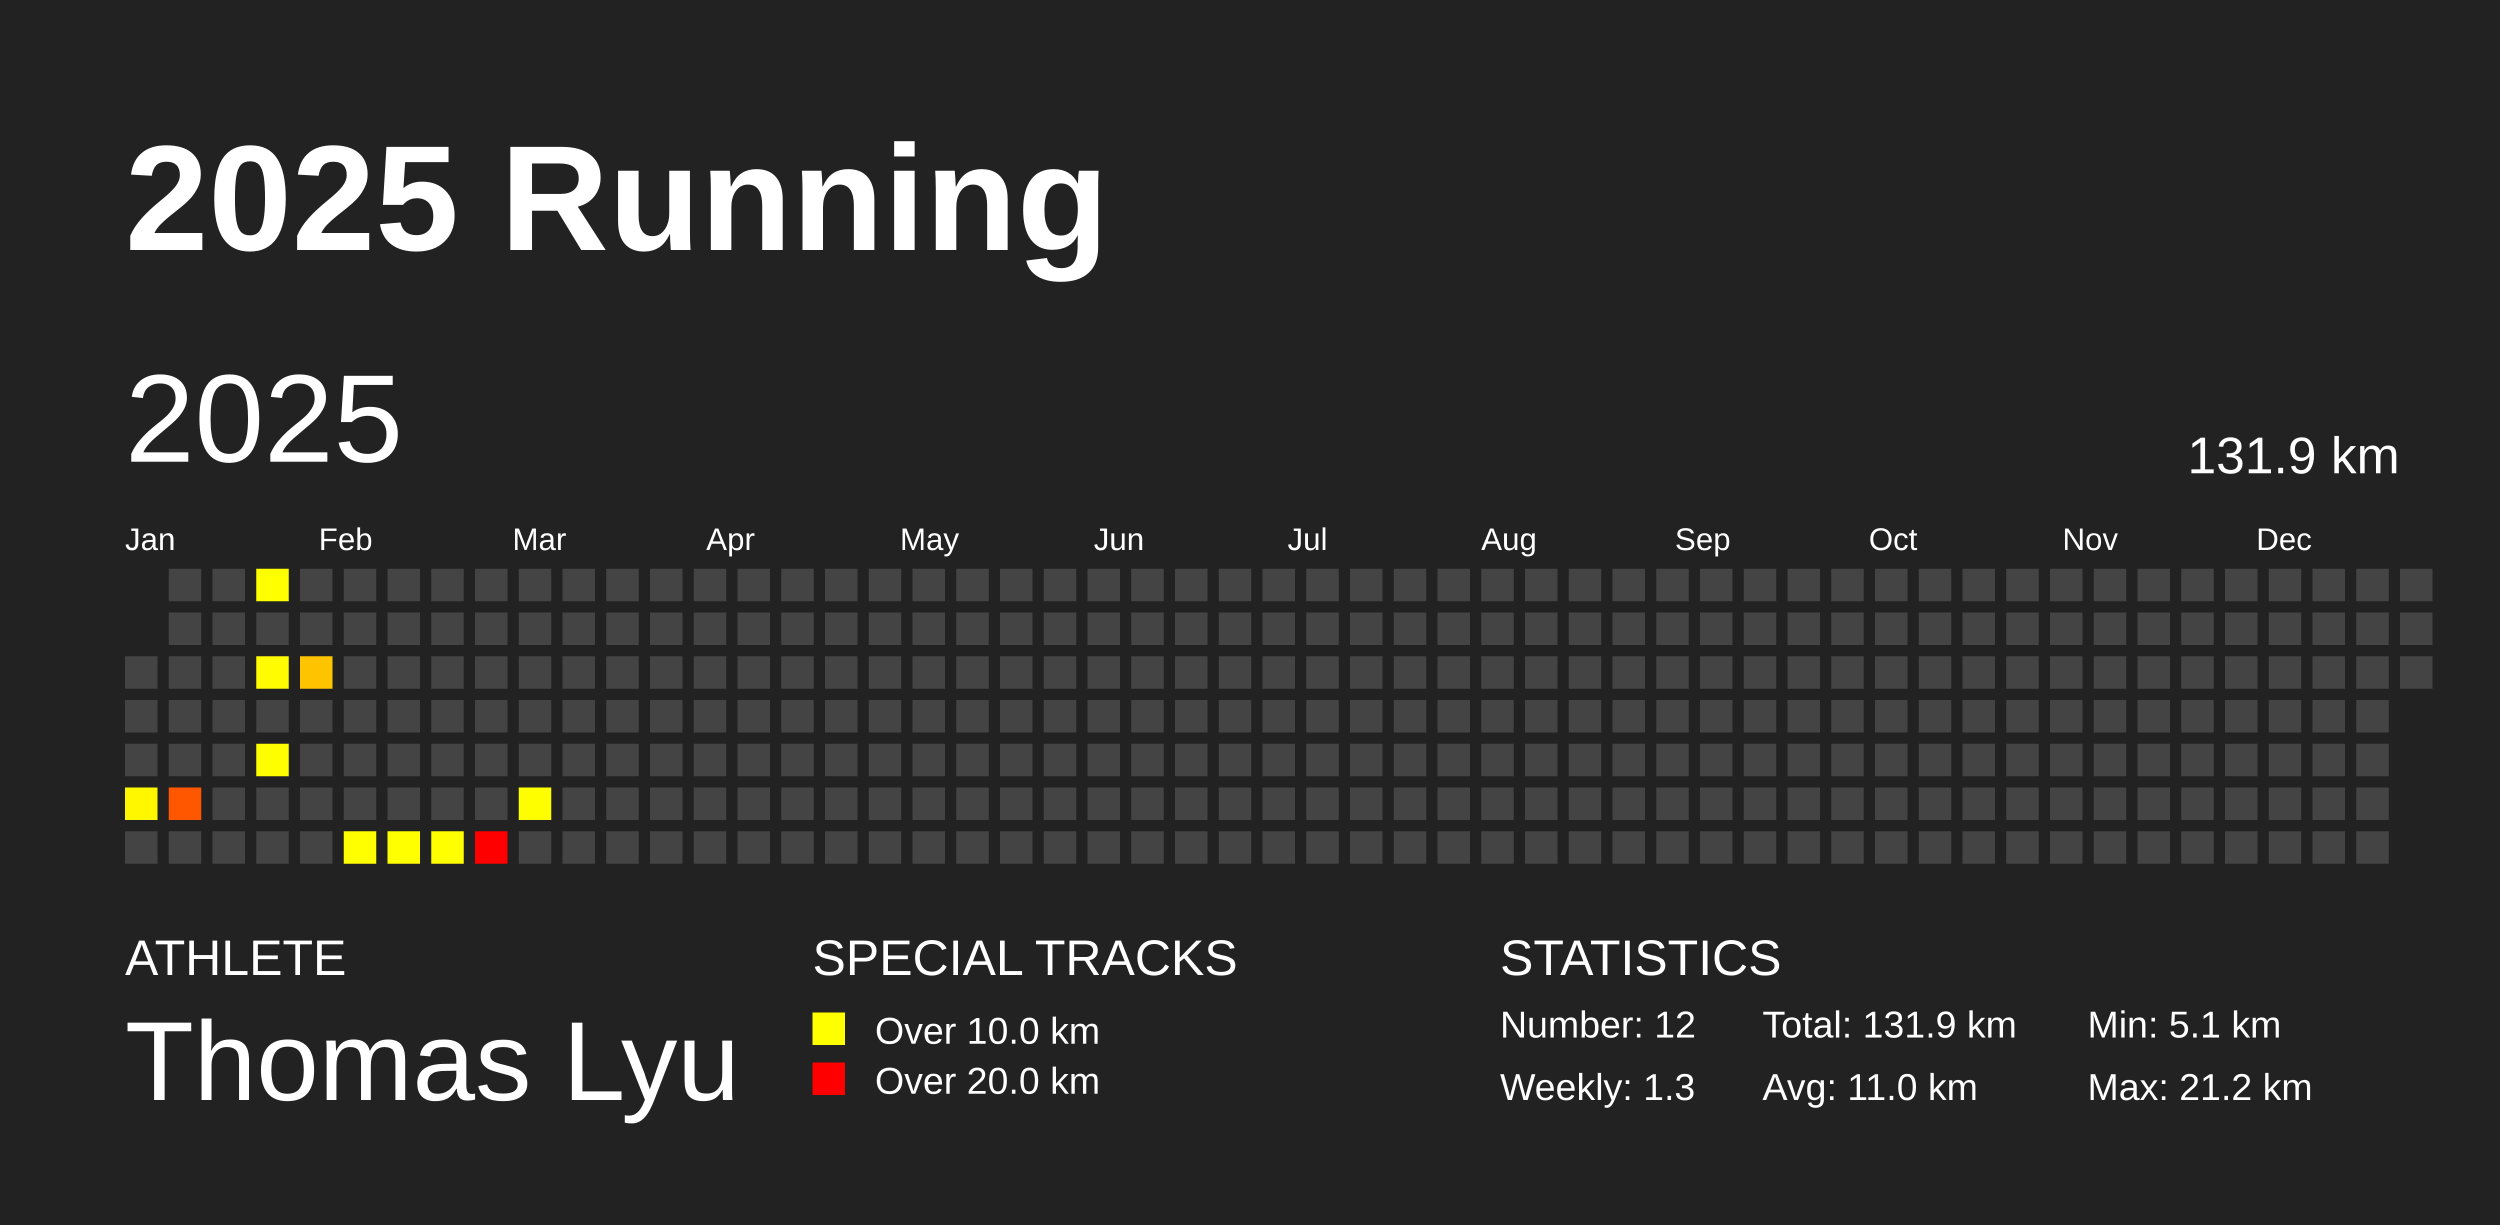
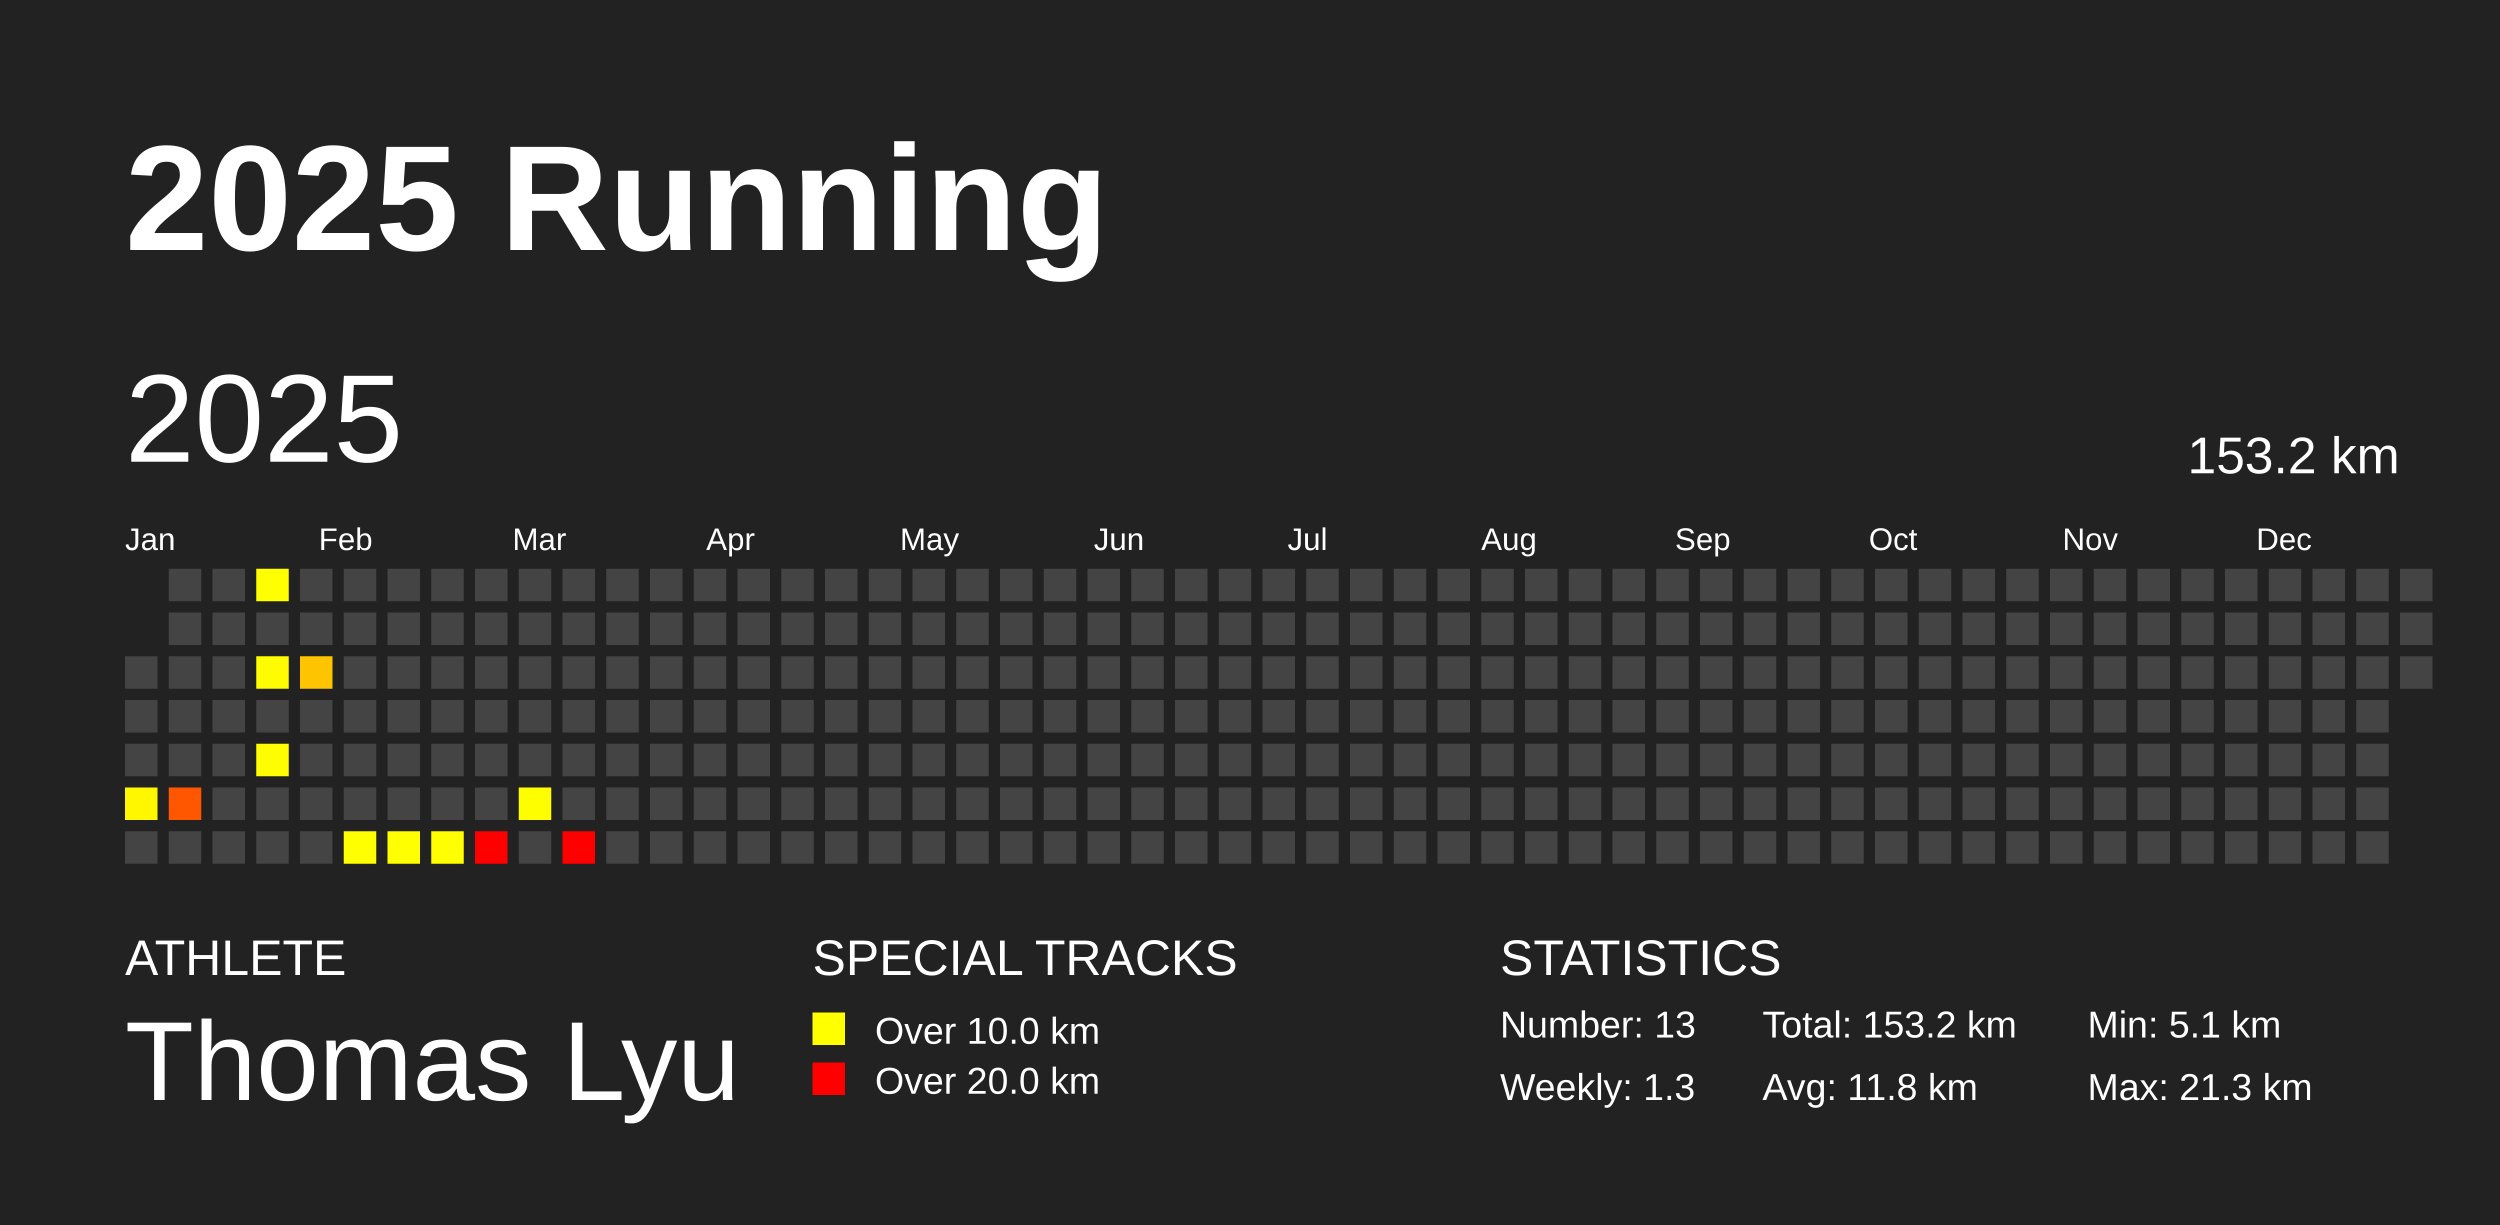
<svg xmlns="http://www.w3.org/2000/svg" baseProfile="full" height="98mm" version="1.1" viewBox="0,0,200,98" width="200mm">
  <defs />
  <rect fill="#222222" height="98" width="200" x="0" y="0" />
  <text fill="#FFFFFF" style="font-size:12px; font-family:Arial; font-weight:bold;" x="10" y="20">2025 Running</text>
  <text fill="#FFFFFF" style="font-size:4px; font-family:Arial" x="10" y="78">ATHLETE</text>
  <text fill="#FFFFFF" style="font-size:9px; font-family:Arial" x="10" y="88">Thomas Lyu</text>
  <text fill="#FFFFFF" style="font-size:4px; font-family:Arial" x="65" y="78">SPECIAL TRACKS</text>
  <rect fill="yellow" height="2.6" width="2.6" x="65" y="81" />
  <text fill="#FFFFFF" style="font-size:3px; font-family:Arial" x="70" y="83.5">Over 10.0 km</text>
  <rect fill="red" height="2.6" width="2.6" x="65" y="85" />
  <text fill="#FFFFFF" style="font-size:3px; font-family:Arial" x="70" y="87.5">Over 20.0 km</text>
  <text fill="#FFFFFF" style="font-size:4px; font-family:Arial" x="120" y="78">STATISTICS</text>
-   <text fill="#FFFFFF" style="font-size:3px; font-family:Arial" x="120" y="83">Number: 12</text>
+   <text fill="#FFFFFF" style="font-size:3px; font-family:Arial" x="120" y="83">Number: 13</text>
  <text fill="#FFFFFF" style="font-size:3px; font-family:Arial" x="120" y="88">Weekly: 1.3</text>
-   <text fill="#FFFFFF" style="font-size:3px; font-family:Arial" x="141" y="83">Total: 131.9 km</text>
-   <text fill="#FFFFFF" style="font-size:3px; font-family:Arial" x="141" y="88">Avg: 11.0 km</text>
+   <text fill="#FFFFFF" style="font-size:3px; font-family:Arial" x="141" y="83">Total: 153.2 km</text>
+   <text fill="#FFFFFF" style="font-size:3px; font-family:Arial" x="141" y="88">Avg: 11.8 km</text>
  <text fill="#FFFFFF" style="font-size:3px; font-family:Arial" x="167" y="83">Min: 5.1 km</text>
-   <text fill="#FFFFFF" style="font-size:3px; font-family:Arial" x="167" y="88">Max: 21.2 km</text>
+   <text fill="#FFFFFF" style="font-size:3px; font-family:Arial" x="167" y="88">Max: 21.3 km</text>
  <text dominant-baseline="hanging" fill="#FFFFFF" style="font-size:10.0px; font-family:Arial;" x="10" y="30">2025</text>
-   <text dominant-baseline="hanging" fill="#FFFFFF" style="font-size:4.125px; font-family:Arial;" x="175" y="35">131.9 km</text>
+   <text dominant-baseline="hanging" fill="#FFFFFF" style="font-size:4.125px; font-family:Arial;" x="175" y="35">153.2 km</text>
  <text fill="#FFFFFF" style="font-size:2.5px; font-family:Arial" x="10.0" y="44">Jan</text>
  <text fill="#FFFFFF" style="font-size:2.5px; font-family:Arial" x="25.5" y="44">Feb</text>
  <text fill="#FFFFFF" style="font-size:2.5px; font-family:Arial" x="41.0" y="44">Mar</text>
  <text fill="#FFFFFF" style="font-size:2.5px; font-family:Arial" x="56.5" y="44">Apr</text>
  <text fill="#FFFFFF" style="font-size:2.5px; font-family:Arial" x="72.0" y="44">May</text>
  <text fill="#FFFFFF" style="font-size:2.5px; font-family:Arial" x="87.5" y="44">Jun</text>
  <text fill="#FFFFFF" style="font-size:2.5px; font-family:Arial" x="103.0" y="44">Jul</text>
  <text fill="#FFFFFF" style="font-size:2.5px; font-family:Arial" x="118.5" y="44">Aug</text>
  <text fill="#FFFFFF" style="font-size:2.5px; font-family:Arial" x="134.0" y="44">Sep</text>
  <text fill="#FFFFFF" style="font-size:2.5px; font-family:Arial" x="149.5" y="44">Oct</text>
  <text fill="#FFFFFF" style="font-size:2.5px; font-family:Arial" x="165.0" y="44">Nov</text>
  <text fill="#FFFFFF" style="font-size:2.5px; font-family:Arial" x="180.5" y="44">Dec</text>
  <rect fill="#444444" height="2.6" width="2.6" x="10.0" y="52.5" />
  <rect fill="#444444" height="2.6" width="2.6" x="10.0" y="56.0" />
  <rect fill="#444444" height="2.6" width="2.6" x="10.0" y="59.5" />
  <rect fill="#fff700" height="2.6" width="2.6" x="10.0" y="63.0" />
  <rect fill="#444444" height="2.6" width="2.6" x="10.0" y="66.5" />
  <rect fill="#444444" height="2.6" width="2.6" x="13.5" y="45.5" />
  <rect fill="#444444" height="2.6" width="2.6" x="13.5" y="49.0" />
  <rect fill="#444444" height="2.6" width="2.6" x="13.5" y="52.5" />
  <rect fill="#444444" height="2.6" width="2.6" x="13.5" y="56.0" />
  <rect fill="#444444" height="2.6" width="2.6" x="13.5" y="59.5" />
  <rect fill="#ff5600" height="2.6" width="2.6" x="13.5" y="63.0" />
  <rect fill="#444444" height="2.6" width="2.6" x="13.5" y="66.5" />
  <rect fill="#444444" height="2.6" width="2.6" x="17.0" y="45.5" />
  <rect fill="#444444" height="2.6" width="2.6" x="17.0" y="49.0" />
  <rect fill="#444444" height="2.6" width="2.6" x="17.0" y="52.5" />
  <rect fill="#444444" height="2.6" width="2.6" x="17.0" y="56.0" />
  <rect fill="#444444" height="2.6" width="2.6" x="17.0" y="59.5" />
  <rect fill="#444444" height="2.6" width="2.6" x="17.0" y="63.0" />
  <rect fill="#444444" height="2.6" width="2.6" x="17.0" y="66.5" />
  <rect fill="#ffff00" height="2.6" width="2.6" x="20.5" y="45.5" />
  <rect fill="#444444" height="2.6" width="2.6" x="20.5" y="49.0" />
  <rect fill="#fffb00" height="2.6" width="2.6" x="20.5" y="52.5" />
  <rect fill="#444444" height="2.6" width="2.6" x="20.5" y="56.0" />
  <rect fill="#fffe00" height="2.6" width="2.6" x="20.5" y="59.5" />
  <rect fill="#444444" height="2.6" width="2.6" x="20.5" y="63.0" />
  <rect fill="#444444" height="2.6" width="2.6" x="20.5" y="66.5" />
  <rect fill="#444444" height="2.6" width="2.6" x="24.0" y="45.5" />
  <rect fill="#444444" height="2.6" width="2.6" x="24.0" y="49.0" />
  <rect fill="#ffc400" height="2.6" width="2.6" x="24.0" y="52.5" />
  <rect fill="#444444" height="2.6" width="2.6" x="24.0" y="56.0" />
  <rect fill="#444444" height="2.6" width="2.6" x="24.0" y="59.5" />
  <rect fill="#444444" height="2.6" width="2.6" x="24.0" y="63.0" />
  <rect fill="#444444" height="2.6" width="2.6" x="24.0" y="66.5" />
  <rect fill="#444444" height="2.6" width="2.6" x="27.5" y="45.5" />
  <rect fill="#444444" height="2.6" width="2.6" x="27.5" y="49.0" />
  <rect fill="#444444" height="2.6" width="2.6" x="27.5" y="52.5" />
  <rect fill="#444444" height="2.6" width="2.6" x="27.5" y="56.0" />
  <rect fill="#444444" height="2.6" width="2.6" x="27.5" y="59.5" />
  <rect fill="#444444" height="2.6" width="2.6" x="27.5" y="63.0" />
  <rect fill="#ffff00" height="2.6" width="2.6" x="27.5" y="66.5" />
  <rect fill="#444444" height="2.6" width="2.6" x="31.0" y="45.5" />
  <rect fill="#444444" height="2.6" width="2.6" x="31.0" y="49.0" />
  <rect fill="#444444" height="2.6" width="2.6" x="31.0" y="52.5" />
  <rect fill="#444444" height="2.6" width="2.6" x="31.0" y="56.0" />
  <rect fill="#444444" height="2.6" width="2.6" x="31.0" y="59.5" />
  <rect fill="#444444" height="2.6" width="2.6" x="31.0" y="63.0" />
  <rect fill="#ffff00" height="2.6" width="2.6" x="31.0" y="66.5" />
  <rect fill="#444444" height="2.6" width="2.6" x="34.5" y="45.5" />
  <rect fill="#444444" height="2.6" width="2.6" x="34.5" y="49.0" />
  <rect fill="#444444" height="2.6" width="2.6" x="34.5" y="52.5" />
  <rect fill="#444444" height="2.6" width="2.6" x="34.5" y="56.0" />
  <rect fill="#444444" height="2.6" width="2.6" x="34.5" y="59.5" />
  <rect fill="#444444" height="2.6" width="2.6" x="34.5" y="63.0" />
  <rect fill="#ffff00" height="2.6" width="2.6" x="34.5" y="66.5" />
  <rect fill="#444444" height="2.6" width="2.6" x="38.0" y="45.5" />
  <rect fill="#444444" height="2.6" width="2.6" x="38.0" y="49.0" />
  <rect fill="#444444" height="2.6" width="2.6" x="38.0" y="52.5" />
  <rect fill="#444444" height="2.6" width="2.6" x="38.0" y="56.0" />
  <rect fill="#444444" height="2.6" width="2.6" x="38.0" y="59.5" />
  <rect fill="#444444" height="2.6" width="2.6" x="38.0" y="63.0" />
  <rect fill="red" height="2.6" width="2.6" x="38.0" y="66.5" />
  <rect fill="#444444" height="2.6" width="2.6" x="41.5" y="45.5" />
  <rect fill="#444444" height="2.6" width="2.6" x="41.5" y="49.0" />
  <rect fill="#444444" height="2.6" width="2.6" x="41.5" y="52.5" />
  <rect fill="#444444" height="2.6" width="2.6" x="41.5" y="56.0" />
  <rect fill="#444444" height="2.6" width="2.6" x="41.5" y="59.5" />
  <rect fill="#fffe00" height="2.6" width="2.6" x="41.5" y="63.0" />
  <rect fill="#444444" height="2.6" width="2.6" x="41.5" y="66.5" />
  <rect fill="#444444" height="2.6" width="2.6" x="45.0" y="45.5" />
  <rect fill="#444444" height="2.6" width="2.6" x="45.0" y="49.0" />
  <rect fill="#444444" height="2.6" width="2.6" x="45.0" y="52.5" />
  <rect fill="#444444" height="2.6" width="2.6" x="45.0" y="56.0" />
  <rect fill="#444444" height="2.6" width="2.6" x="45.0" y="59.5" />
  <rect fill="#444444" height="2.6" width="2.6" x="45.0" y="63.0" />
-   <rect fill="#444444" height="2.6" width="2.6" x="45.0" y="66.5" />
+   <rect fill="red" height="2.6" width="2.6" x="45.0" y="66.5" />
  <rect fill="#444444" height="2.6" width="2.6" x="48.5" y="45.5" />
  <rect fill="#444444" height="2.6" width="2.6" x="48.5" y="49.0" />
  <rect fill="#444444" height="2.6" width="2.6" x="48.5" y="52.5" />
  <rect fill="#444444" height="2.6" width="2.6" x="48.5" y="56.0" />
  <rect fill="#444444" height="2.6" width="2.6" x="48.5" y="59.5" />
  <rect fill="#444444" height="2.6" width="2.6" x="48.5" y="63.0" />
  <rect fill="#444444" height="2.6" width="2.6" x="48.5" y="66.5" />
  <rect fill="#444444" height="2.6" width="2.6" x="52.0" y="45.5" />
  <rect fill="#444444" height="2.6" width="2.6" x="52.0" y="49.0" />
  <rect fill="#444444" height="2.6" width="2.6" x="52.0" y="52.5" />
  <rect fill="#444444" height="2.6" width="2.6" x="52.0" y="56.0" />
  <rect fill="#444444" height="2.6" width="2.6" x="52.0" y="59.5" />
  <rect fill="#444444" height="2.6" width="2.6" x="52.0" y="63.0" />
  <rect fill="#444444" height="2.6" width="2.6" x="52.0" y="66.5" />
  <rect fill="#444444" height="2.6" width="2.6" x="55.5" y="45.5" />
  <rect fill="#444444" height="2.6" width="2.6" x="55.5" y="49.0" />
  <rect fill="#444444" height="2.6" width="2.6" x="55.5" y="52.5" />
  <rect fill="#444444" height="2.6" width="2.6" x="55.5" y="56.0" />
  <rect fill="#444444" height="2.6" width="2.6" x="55.5" y="59.5" />
  <rect fill="#444444" height="2.6" width="2.6" x="55.5" y="63.0" />
  <rect fill="#444444" height="2.6" width="2.6" x="55.5" y="66.5" />
  <rect fill="#444444" height="2.6" width="2.6" x="59.0" y="45.5" />
  <rect fill="#444444" height="2.6" width="2.6" x="59.0" y="49.0" />
  <rect fill="#444444" height="2.6" width="2.6" x="59.0" y="52.5" />
  <rect fill="#444444" height="2.6" width="2.6" x="59.0" y="56.0" />
  <rect fill="#444444" height="2.6" width="2.6" x="59.0" y="59.5" />
  <rect fill="#444444" height="2.6" width="2.6" x="59.0" y="63.0" />
  <rect fill="#444444" height="2.6" width="2.6" x="59.0" y="66.5" />
  <rect fill="#444444" height="2.6" width="2.6" x="62.5" y="45.5" />
  <rect fill="#444444" height="2.6" width="2.6" x="62.5" y="49.0" />
  <rect fill="#444444" height="2.6" width="2.6" x="62.5" y="52.5" />
  <rect fill="#444444" height="2.6" width="2.6" x="62.5" y="56.0" />
  <rect fill="#444444" height="2.6" width="2.6" x="62.5" y="59.5" />
  <rect fill="#444444" height="2.6" width="2.6" x="62.5" y="63.0" />
  <rect fill="#444444" height="2.6" width="2.6" x="62.5" y="66.5" />
  <rect fill="#444444" height="2.6" width="2.6" x="66.0" y="45.5" />
  <rect fill="#444444" height="2.6" width="2.6" x="66.0" y="49.0" />
  <rect fill="#444444" height="2.6" width="2.6" x="66.0" y="52.5" />
  <rect fill="#444444" height="2.6" width="2.6" x="66.0" y="56.0" />
  <rect fill="#444444" height="2.6" width="2.6" x="66.0" y="59.5" />
  <rect fill="#444444" height="2.6" width="2.6" x="66.0" y="63.0" />
  <rect fill="#444444" height="2.6" width="2.6" x="66.0" y="66.5" />
  <rect fill="#444444" height="2.6" width="2.6" x="69.5" y="45.5" />
  <rect fill="#444444" height="2.6" width="2.6" x="69.5" y="49.0" />
  <rect fill="#444444" height="2.6" width="2.6" x="69.5" y="52.5" />
  <rect fill="#444444" height="2.6" width="2.6" x="69.5" y="56.0" />
  <rect fill="#444444" height="2.6" width="2.6" x="69.5" y="59.5" />
  <rect fill="#444444" height="2.6" width="2.6" x="69.5" y="63.0" />
  <rect fill="#444444" height="2.6" width="2.6" x="69.5" y="66.5" />
  <rect fill="#444444" height="2.6" width="2.6" x="73.0" y="45.5" />
  <rect fill="#444444" height="2.6" width="2.6" x="73.0" y="49.0" />
  <rect fill="#444444" height="2.6" width="2.6" x="73.0" y="52.5" />
  <rect fill="#444444" height="2.6" width="2.6" x="73.0" y="56.0" />
  <rect fill="#444444" height="2.6" width="2.6" x="73.0" y="59.5" />
  <rect fill="#444444" height="2.6" width="2.6" x="73.0" y="63.0" />
  <rect fill="#444444" height="2.6" width="2.6" x="73.0" y="66.5" />
  <rect fill="#444444" height="2.6" width="2.6" x="76.5" y="45.5" />
  <rect fill="#444444" height="2.6" width="2.6" x="76.5" y="49.0" />
  <rect fill="#444444" height="2.6" width="2.6" x="76.5" y="52.5" />
  <rect fill="#444444" height="2.6" width="2.6" x="76.5" y="56.0" />
  <rect fill="#444444" height="2.6" width="2.6" x="76.5" y="59.5" />
  <rect fill="#444444" height="2.6" width="2.6" x="76.5" y="63.0" />
  <rect fill="#444444" height="2.6" width="2.6" x="76.5" y="66.5" />
  <rect fill="#444444" height="2.6" width="2.6" x="80.0" y="45.5" />
  <rect fill="#444444" height="2.6" width="2.6" x="80.0" y="49.0" />
  <rect fill="#444444" height="2.6" width="2.6" x="80.0" y="52.5" />
  <rect fill="#444444" height="2.6" width="2.6" x="80.0" y="56.0" />
  <rect fill="#444444" height="2.6" width="2.6" x="80.0" y="59.5" />
  <rect fill="#444444" height="2.6" width="2.6" x="80.0" y="63.0" />
  <rect fill="#444444" height="2.6" width="2.6" x="80.0" y="66.5" />
  <rect fill="#444444" height="2.6" width="2.6" x="83.5" y="45.5" />
  <rect fill="#444444" height="2.6" width="2.6" x="83.5" y="49.0" />
  <rect fill="#444444" height="2.6" width="2.6" x="83.5" y="52.5" />
  <rect fill="#444444" height="2.6" width="2.6" x="83.5" y="56.0" />
  <rect fill="#444444" height="2.6" width="2.6" x="83.5" y="59.5" />
  <rect fill="#444444" height="2.6" width="2.6" x="83.5" y="63.0" />
  <rect fill="#444444" height="2.6" width="2.6" x="83.5" y="66.5" />
  <rect fill="#444444" height="2.6" width="2.6" x="87.0" y="45.5" />
  <rect fill="#444444" height="2.6" width="2.6" x="87.0" y="49.0" />
  <rect fill="#444444" height="2.6" width="2.6" x="87.0" y="52.5" />
  <rect fill="#444444" height="2.6" width="2.6" x="87.0" y="56.0" />
  <rect fill="#444444" height="2.6" width="2.6" x="87.0" y="59.5" />
  <rect fill="#444444" height="2.6" width="2.6" x="87.0" y="63.0" />
  <rect fill="#444444" height="2.6" width="2.6" x="87.0" y="66.5" />
  <rect fill="#444444" height="2.6" width="2.6" x="90.5" y="45.5" />
  <rect fill="#444444" height="2.6" width="2.6" x="90.5" y="49.0" />
  <rect fill="#444444" height="2.6" width="2.6" x="90.5" y="52.5" />
  <rect fill="#444444" height="2.6" width="2.6" x="90.5" y="56.0" />
  <rect fill="#444444" height="2.6" width="2.6" x="90.5" y="59.5" />
  <rect fill="#444444" height="2.6" width="2.6" x="90.5" y="63.0" />
  <rect fill="#444444" height="2.6" width="2.6" x="90.5" y="66.5" />
  <rect fill="#444444" height="2.6" width="2.6" x="94.0" y="45.5" />
  <rect fill="#444444" height="2.6" width="2.6" x="94.0" y="49.0" />
  <rect fill="#444444" height="2.6" width="2.6" x="94.0" y="52.5" />
  <rect fill="#444444" height="2.6" width="2.6" x="94.0" y="56.0" />
  <rect fill="#444444" height="2.6" width="2.6" x="94.0" y="59.5" />
  <rect fill="#444444" height="2.6" width="2.6" x="94.0" y="63.0" />
  <rect fill="#444444" height="2.6" width="2.6" x="94.0" y="66.5" />
  <rect fill="#444444" height="2.6" width="2.6" x="97.5" y="45.5" />
  <rect fill="#444444" height="2.6" width="2.6" x="97.5" y="49.0" />
  <rect fill="#444444" height="2.6" width="2.6" x="97.5" y="52.5" />
  <rect fill="#444444" height="2.6" width="2.6" x="97.5" y="56.0" />
  <rect fill="#444444" height="2.6" width="2.6" x="97.5" y="59.5" />
  <rect fill="#444444" height="2.6" width="2.6" x="97.5" y="63.0" />
  <rect fill="#444444" height="2.6" width="2.6" x="97.5" y="66.5" />
  <rect fill="#444444" height="2.6" width="2.6" x="101.0" y="45.5" />
  <rect fill="#444444" height="2.6" width="2.6" x="101.0" y="49.0" />
  <rect fill="#444444" height="2.6" width="2.6" x="101.0" y="52.5" />
  <rect fill="#444444" height="2.6" width="2.6" x="101.0" y="56.0" />
  <rect fill="#444444" height="2.6" width="2.6" x="101.0" y="59.5" />
  <rect fill="#444444" height="2.6" width="2.6" x="101.0" y="63.0" />
  <rect fill="#444444" height="2.6" width="2.6" x="101.0" y="66.5" />
  <rect fill="#444444" height="2.6" width="2.6" x="104.5" y="45.5" />
  <rect fill="#444444" height="2.6" width="2.6" x="104.5" y="49.0" />
  <rect fill="#444444" height="2.6" width="2.6" x="104.5" y="52.5" />
  <rect fill="#444444" height="2.6" width="2.6" x="104.5" y="56.0" />
  <rect fill="#444444" height="2.6" width="2.6" x="104.5" y="59.5" />
  <rect fill="#444444" height="2.6" width="2.6" x="104.5" y="63.0" />
  <rect fill="#444444" height="2.6" width="2.6" x="104.5" y="66.5" />
  <rect fill="#444444" height="2.6" width="2.6" x="108.0" y="45.5" />
  <rect fill="#444444" height="2.6" width="2.6" x="108.0" y="49.0" />
  <rect fill="#444444" height="2.6" width="2.6" x="108.0" y="52.5" />
  <rect fill="#444444" height="2.6" width="2.6" x="108.0" y="56.0" />
  <rect fill="#444444" height="2.6" width="2.6" x="108.0" y="59.5" />
  <rect fill="#444444" height="2.6" width="2.6" x="108.0" y="63.0" />
  <rect fill="#444444" height="2.6" width="2.6" x="108.0" y="66.5" />
  <rect fill="#444444" height="2.6" width="2.6" x="111.5" y="45.5" />
  <rect fill="#444444" height="2.6" width="2.6" x="111.5" y="49.0" />
  <rect fill="#444444" height="2.6" width="2.6" x="111.5" y="52.5" />
  <rect fill="#444444" height="2.6" width="2.6" x="111.5" y="56.0" />
  <rect fill="#444444" height="2.6" width="2.6" x="111.5" y="59.5" />
  <rect fill="#444444" height="2.6" width="2.6" x="111.5" y="63.0" />
  <rect fill="#444444" height="2.6" width="2.6" x="111.5" y="66.5" />
  <rect fill="#444444" height="2.6" width="2.6" x="115.0" y="45.5" />
  <rect fill="#444444" height="2.6" width="2.6" x="115.0" y="49.0" />
  <rect fill="#444444" height="2.6" width="2.6" x="115.0" y="52.5" />
  <rect fill="#444444" height="2.6" width="2.6" x="115.0" y="56.0" />
  <rect fill="#444444" height="2.6" width="2.6" x="115.0" y="59.5" />
  <rect fill="#444444" height="2.6" width="2.6" x="115.0" y="63.0" />
  <rect fill="#444444" height="2.6" width="2.6" x="115.0" y="66.5" />
  <rect fill="#444444" height="2.6" width="2.6" x="118.5" y="45.5" />
  <rect fill="#444444" height="2.6" width="2.6" x="118.5" y="49.0" />
  <rect fill="#444444" height="2.6" width="2.6" x="118.5" y="52.5" />
  <rect fill="#444444" height="2.6" width="2.6" x="118.5" y="56.0" />
  <rect fill="#444444" height="2.6" width="2.6" x="118.5" y="59.5" />
  <rect fill="#444444" height="2.6" width="2.6" x="118.5" y="63.0" />
  <rect fill="#444444" height="2.6" width="2.6" x="118.5" y="66.5" />
  <rect fill="#444444" height="2.6" width="2.6" x="122.0" y="45.5" />
  <rect fill="#444444" height="2.6" width="2.6" x="122.0" y="49.0" />
  <rect fill="#444444" height="2.6" width="2.6" x="122.0" y="52.5" />
  <rect fill="#444444" height="2.6" width="2.6" x="122.0" y="56.0" />
  <rect fill="#444444" height="2.6" width="2.6" x="122.0" y="59.5" />
  <rect fill="#444444" height="2.6" width="2.6" x="122.0" y="63.0" />
  <rect fill="#444444" height="2.6" width="2.6" x="122.0" y="66.5" />
  <rect fill="#444444" height="2.6" width="2.6" x="125.5" y="45.5" />
  <rect fill="#444444" height="2.6" width="2.6" x="125.5" y="49.0" />
  <rect fill="#444444" height="2.6" width="2.6" x="125.5" y="52.5" />
  <rect fill="#444444" height="2.6" width="2.6" x="125.5" y="56.0" />
  <rect fill="#444444" height="2.6" width="2.6" x="125.5" y="59.5" />
  <rect fill="#444444" height="2.6" width="2.6" x="125.5" y="63.0" />
  <rect fill="#444444" height="2.6" width="2.6" x="125.5" y="66.5" />
  <rect fill="#444444" height="2.6" width="2.6" x="129.0" y="45.5" />
  <rect fill="#444444" height="2.6" width="2.6" x="129.0" y="49.0" />
  <rect fill="#444444" height="2.6" width="2.6" x="129.0" y="52.5" />
  <rect fill="#444444" height="2.6" width="2.6" x="129.0" y="56.0" />
  <rect fill="#444444" height="2.6" width="2.6" x="129.0" y="59.5" />
  <rect fill="#444444" height="2.6" width="2.6" x="129.0" y="63.0" />
  <rect fill="#444444" height="2.6" width="2.6" x="129.0" y="66.5" />
  <rect fill="#444444" height="2.6" width="2.6" x="132.5" y="45.5" />
  <rect fill="#444444" height="2.6" width="2.6" x="132.5" y="49.0" />
  <rect fill="#444444" height="2.6" width="2.6" x="132.5" y="52.5" />
  <rect fill="#444444" height="2.6" width="2.6" x="132.5" y="56.0" />
  <rect fill="#444444" height="2.6" width="2.6" x="132.5" y="59.5" />
  <rect fill="#444444" height="2.6" width="2.6" x="132.5" y="63.0" />
  <rect fill="#444444" height="2.6" width="2.6" x="132.5" y="66.5" />
  <rect fill="#444444" height="2.6" width="2.6" x="136.0" y="45.5" />
  <rect fill="#444444" height="2.6" width="2.6" x="136.0" y="49.0" />
  <rect fill="#444444" height="2.6" width="2.6" x="136.0" y="52.5" />
  <rect fill="#444444" height="2.6" width="2.6" x="136.0" y="56.0" />
  <rect fill="#444444" height="2.6" width="2.6" x="136.0" y="59.5" />
  <rect fill="#444444" height="2.6" width="2.6" x="136.0" y="63.0" />
  <rect fill="#444444" height="2.6" width="2.6" x="136.0" y="66.5" />
  <rect fill="#444444" height="2.6" width="2.6" x="139.5" y="45.5" />
  <rect fill="#444444" height="2.6" width="2.6" x="139.5" y="49.0" />
  <rect fill="#444444" height="2.6" width="2.6" x="139.5" y="52.5" />
  <rect fill="#444444" height="2.6" width="2.6" x="139.5" y="56.0" />
  <rect fill="#444444" height="2.6" width="2.6" x="139.5" y="59.5" />
  <rect fill="#444444" height="2.6" width="2.6" x="139.5" y="63.0" />
  <rect fill="#444444" height="2.6" width="2.6" x="139.5" y="66.5" />
  <rect fill="#444444" height="2.6" width="2.6" x="143.0" y="45.5" />
  <rect fill="#444444" height="2.6" width="2.6" x="143.0" y="49.0" />
  <rect fill="#444444" height="2.6" width="2.6" x="143.0" y="52.5" />
  <rect fill="#444444" height="2.6" width="2.6" x="143.0" y="56.0" />
  <rect fill="#444444" height="2.6" width="2.6" x="143.0" y="59.5" />
  <rect fill="#444444" height="2.6" width="2.6" x="143.0" y="63.0" />
  <rect fill="#444444" height="2.6" width="2.6" x="143.0" y="66.5" />
  <rect fill="#444444" height="2.6" width="2.6" x="146.5" y="45.5" />
  <rect fill="#444444" height="2.6" width="2.6" x="146.5" y="49.0" />
  <rect fill="#444444" height="2.6" width="2.6" x="146.5" y="52.5" />
  <rect fill="#444444" height="2.6" width="2.6" x="146.5" y="56.0" />
  <rect fill="#444444" height="2.6" width="2.6" x="146.5" y="59.5" />
  <rect fill="#444444" height="2.6" width="2.6" x="146.5" y="63.0" />
  <rect fill="#444444" height="2.6" width="2.6" x="146.5" y="66.5" />
  <rect fill="#444444" height="2.6" width="2.6" x="150.0" y="45.5" />
  <rect fill="#444444" height="2.6" width="2.6" x="150.0" y="49.0" />
  <rect fill="#444444" height="2.6" width="2.6" x="150.0" y="52.5" />
  <rect fill="#444444" height="2.6" width="2.6" x="150.0" y="56.0" />
  <rect fill="#444444" height="2.6" width="2.6" x="150.0" y="59.5" />
  <rect fill="#444444" height="2.6" width="2.6" x="150.0" y="63.0" />
  <rect fill="#444444" height="2.6" width="2.6" x="150.0" y="66.5" />
  <rect fill="#444444" height="2.6" width="2.6" x="153.5" y="45.5" />
  <rect fill="#444444" height="2.6" width="2.6" x="153.5" y="49.0" />
  <rect fill="#444444" height="2.6" width="2.6" x="153.5" y="52.5" />
  <rect fill="#444444" height="2.6" width="2.6" x="153.5" y="56.0" />
  <rect fill="#444444" height="2.6" width="2.6" x="153.5" y="59.5" />
  <rect fill="#444444" height="2.6" width="2.6" x="153.5" y="63.0" />
  <rect fill="#444444" height="2.6" width="2.6" x="153.5" y="66.5" />
  <rect fill="#444444" height="2.6" width="2.6" x="157.0" y="45.5" />
  <rect fill="#444444" height="2.6" width="2.6" x="157.0" y="49.0" />
  <rect fill="#444444" height="2.6" width="2.6" x="157.0" y="52.5" />
  <rect fill="#444444" height="2.6" width="2.6" x="157.0" y="56.0" />
  <rect fill="#444444" height="2.6" width="2.6" x="157.0" y="59.5" />
  <rect fill="#444444" height="2.6" width="2.6" x="157.0" y="63.0" />
  <rect fill="#444444" height="2.6" width="2.6" x="157.0" y="66.5" />
  <rect fill="#444444" height="2.6" width="2.6" x="160.5" y="45.5" />
  <rect fill="#444444" height="2.6" width="2.6" x="160.5" y="49.0" />
  <rect fill="#444444" height="2.6" width="2.6" x="160.5" y="52.5" />
  <rect fill="#444444" height="2.6" width="2.6" x="160.5" y="56.0" />
  <rect fill="#444444" height="2.6" width="2.6" x="160.5" y="59.5" />
  <rect fill="#444444" height="2.6" width="2.6" x="160.5" y="63.0" />
  <rect fill="#444444" height="2.6" width="2.6" x="160.5" y="66.5" />
  <rect fill="#444444" height="2.6" width="2.6" x="164.0" y="45.5" />
  <rect fill="#444444" height="2.6" width="2.6" x="164.0" y="49.0" />
  <rect fill="#444444" height="2.6" width="2.6" x="164.0" y="52.5" />
  <rect fill="#444444" height="2.6" width="2.6" x="164.0" y="56.0" />
  <rect fill="#444444" height="2.6" width="2.6" x="164.0" y="59.5" />
  <rect fill="#444444" height="2.6" width="2.6" x="164.0" y="63.0" />
  <rect fill="#444444" height="2.6" width="2.6" x="164.0" y="66.5" />
  <rect fill="#444444" height="2.6" width="2.6" x="167.5" y="45.5" />
  <rect fill="#444444" height="2.6" width="2.6" x="167.5" y="49.0" />
  <rect fill="#444444" height="2.6" width="2.6" x="167.5" y="52.5" />
  <rect fill="#444444" height="2.6" width="2.6" x="167.5" y="56.0" />
  <rect fill="#444444" height="2.6" width="2.6" x="167.5" y="59.5" />
  <rect fill="#444444" height="2.6" width="2.6" x="167.5" y="63.0" />
  <rect fill="#444444" height="2.6" width="2.6" x="167.5" y="66.5" />
  <rect fill="#444444" height="2.6" width="2.6" x="171.0" y="45.5" />
  <rect fill="#444444" height="2.6" width="2.6" x="171.0" y="49.0" />
  <rect fill="#444444" height="2.6" width="2.6" x="171.0" y="52.5" />
  <rect fill="#444444" height="2.6" width="2.6" x="171.0" y="56.0" />
  <rect fill="#444444" height="2.6" width="2.6" x="171.0" y="59.5" />
  <rect fill="#444444" height="2.6" width="2.6" x="171.0" y="63.0" />
  <rect fill="#444444" height="2.6" width="2.6" x="171.0" y="66.5" />
  <rect fill="#444444" height="2.6" width="2.6" x="174.5" y="45.5" />
  <rect fill="#444444" height="2.6" width="2.6" x="174.5" y="49.0" />
  <rect fill="#444444" height="2.6" width="2.6" x="174.5" y="52.5" />
  <rect fill="#444444" height="2.6" width="2.6" x="174.5" y="56.0" />
  <rect fill="#444444" height="2.6" width="2.6" x="174.5" y="59.5" />
  <rect fill="#444444" height="2.6" width="2.6" x="174.5" y="63.0" />
  <rect fill="#444444" height="2.6" width="2.6" x="174.5" y="66.5" />
  <rect fill="#444444" height="2.6" width="2.6" x="178.0" y="45.5" />
  <rect fill="#444444" height="2.6" width="2.6" x="178.0" y="49.0" />
  <rect fill="#444444" height="2.6" width="2.6" x="178.0" y="52.5" />
  <rect fill="#444444" height="2.6" width="2.6" x="178.0" y="56.0" />
  <rect fill="#444444" height="2.6" width="2.6" x="178.0" y="59.5" />
  <rect fill="#444444" height="2.6" width="2.6" x="178.0" y="63.0" />
  <rect fill="#444444" height="2.6" width="2.6" x="178.0" y="66.5" />
  <rect fill="#444444" height="2.6" width="2.6" x="181.5" y="45.5" />
  <rect fill="#444444" height="2.6" width="2.6" x="181.5" y="49.0" />
  <rect fill="#444444" height="2.6" width="2.6" x="181.5" y="52.5" />
  <rect fill="#444444" height="2.6" width="2.6" x="181.5" y="56.0" />
  <rect fill="#444444" height="2.6" width="2.6" x="181.5" y="59.5" />
  <rect fill="#444444" height="2.6" width="2.6" x="181.5" y="63.0" />
  <rect fill="#444444" height="2.6" width="2.6" x="181.5" y="66.5" />
  <rect fill="#444444" height="2.6" width="2.6" x="185.0" y="45.5" />
  <rect fill="#444444" height="2.6" width="2.6" x="185.0" y="49.0" />
  <rect fill="#444444" height="2.6" width="2.6" x="185.0" y="52.5" />
  <rect fill="#444444" height="2.6" width="2.6" x="185.0" y="56.0" />
  <rect fill="#444444" height="2.6" width="2.6" x="185.0" y="59.5" />
  <rect fill="#444444" height="2.6" width="2.6" x="185.0" y="63.0" />
  <rect fill="#444444" height="2.6" width="2.6" x="185.0" y="66.5" />
  <rect fill="#444444" height="2.6" width="2.6" x="188.5" y="45.5" />
  <rect fill="#444444" height="2.6" width="2.6" x="188.5" y="49.0" />
  <rect fill="#444444" height="2.6" width="2.6" x="188.5" y="52.5" />
  <rect fill="#444444" height="2.6" width="2.6" x="188.5" y="56.0" />
  <rect fill="#444444" height="2.6" width="2.6" x="188.5" y="59.5" />
  <rect fill="#444444" height="2.6" width="2.6" x="188.5" y="63.0" />
  <rect fill="#444444" height="2.6" width="2.6" x="188.5" y="66.5" />
  <rect fill="#444444" height="2.6" width="2.6" x="192.0" y="45.5" />
  <rect fill="#444444" height="2.6" width="2.6" x="192.0" y="49.0" />
  <rect fill="#444444" height="2.6" width="2.6" x="192.0" y="52.5" />
</svg>
